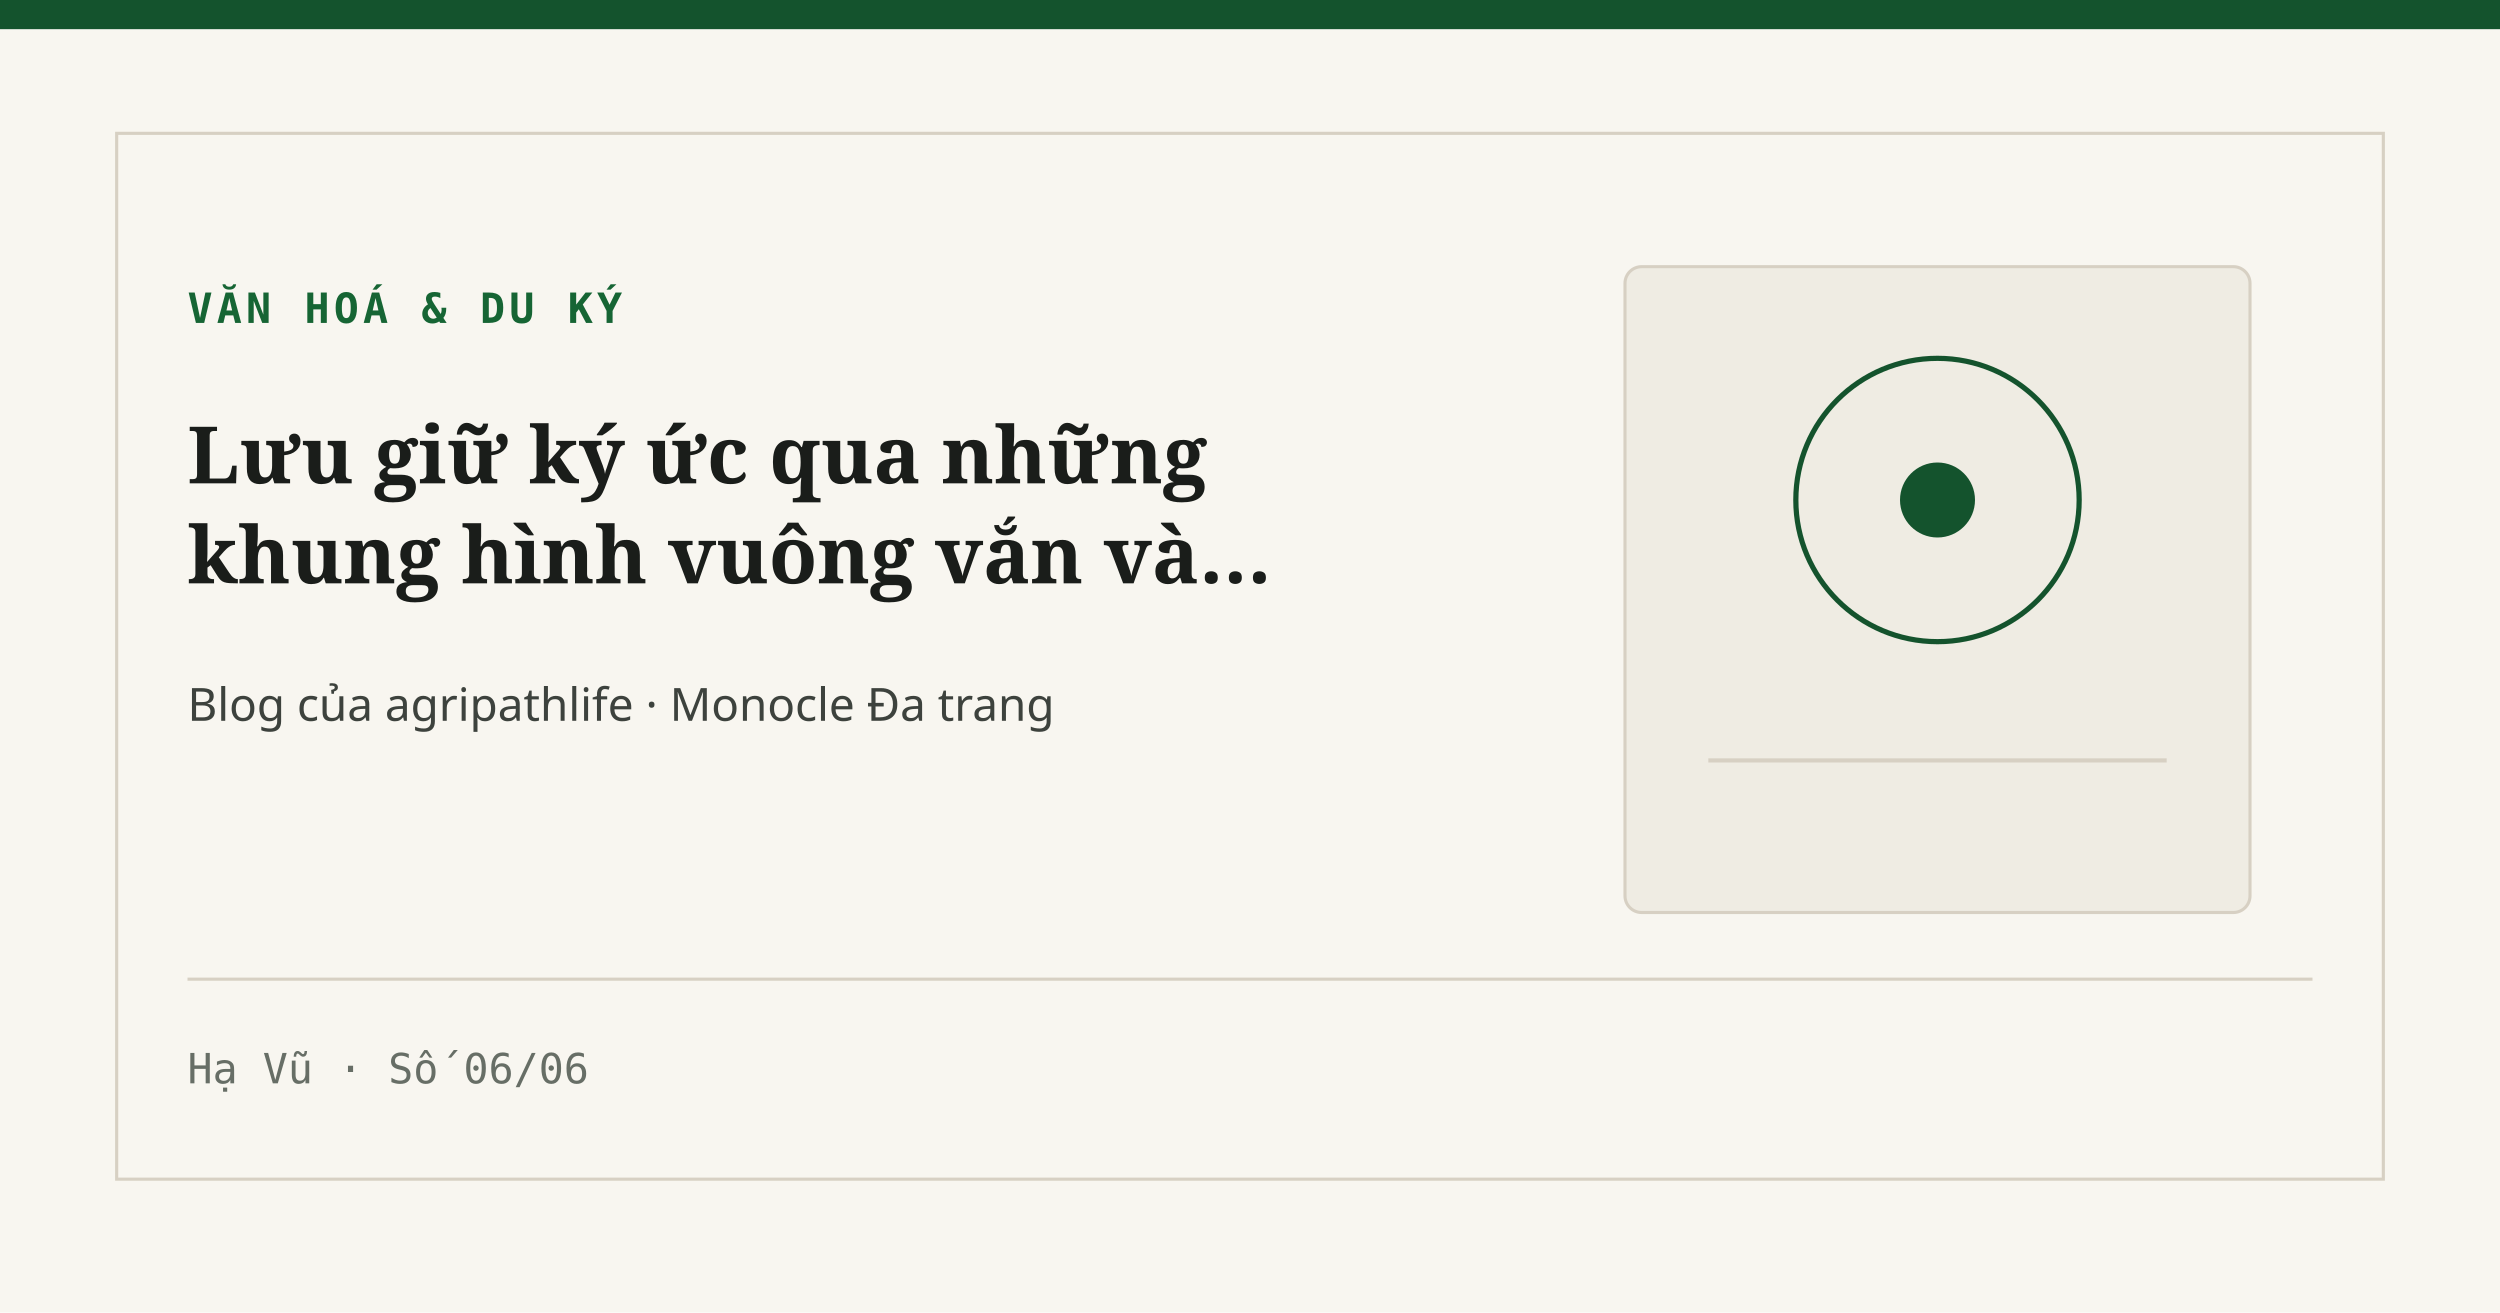
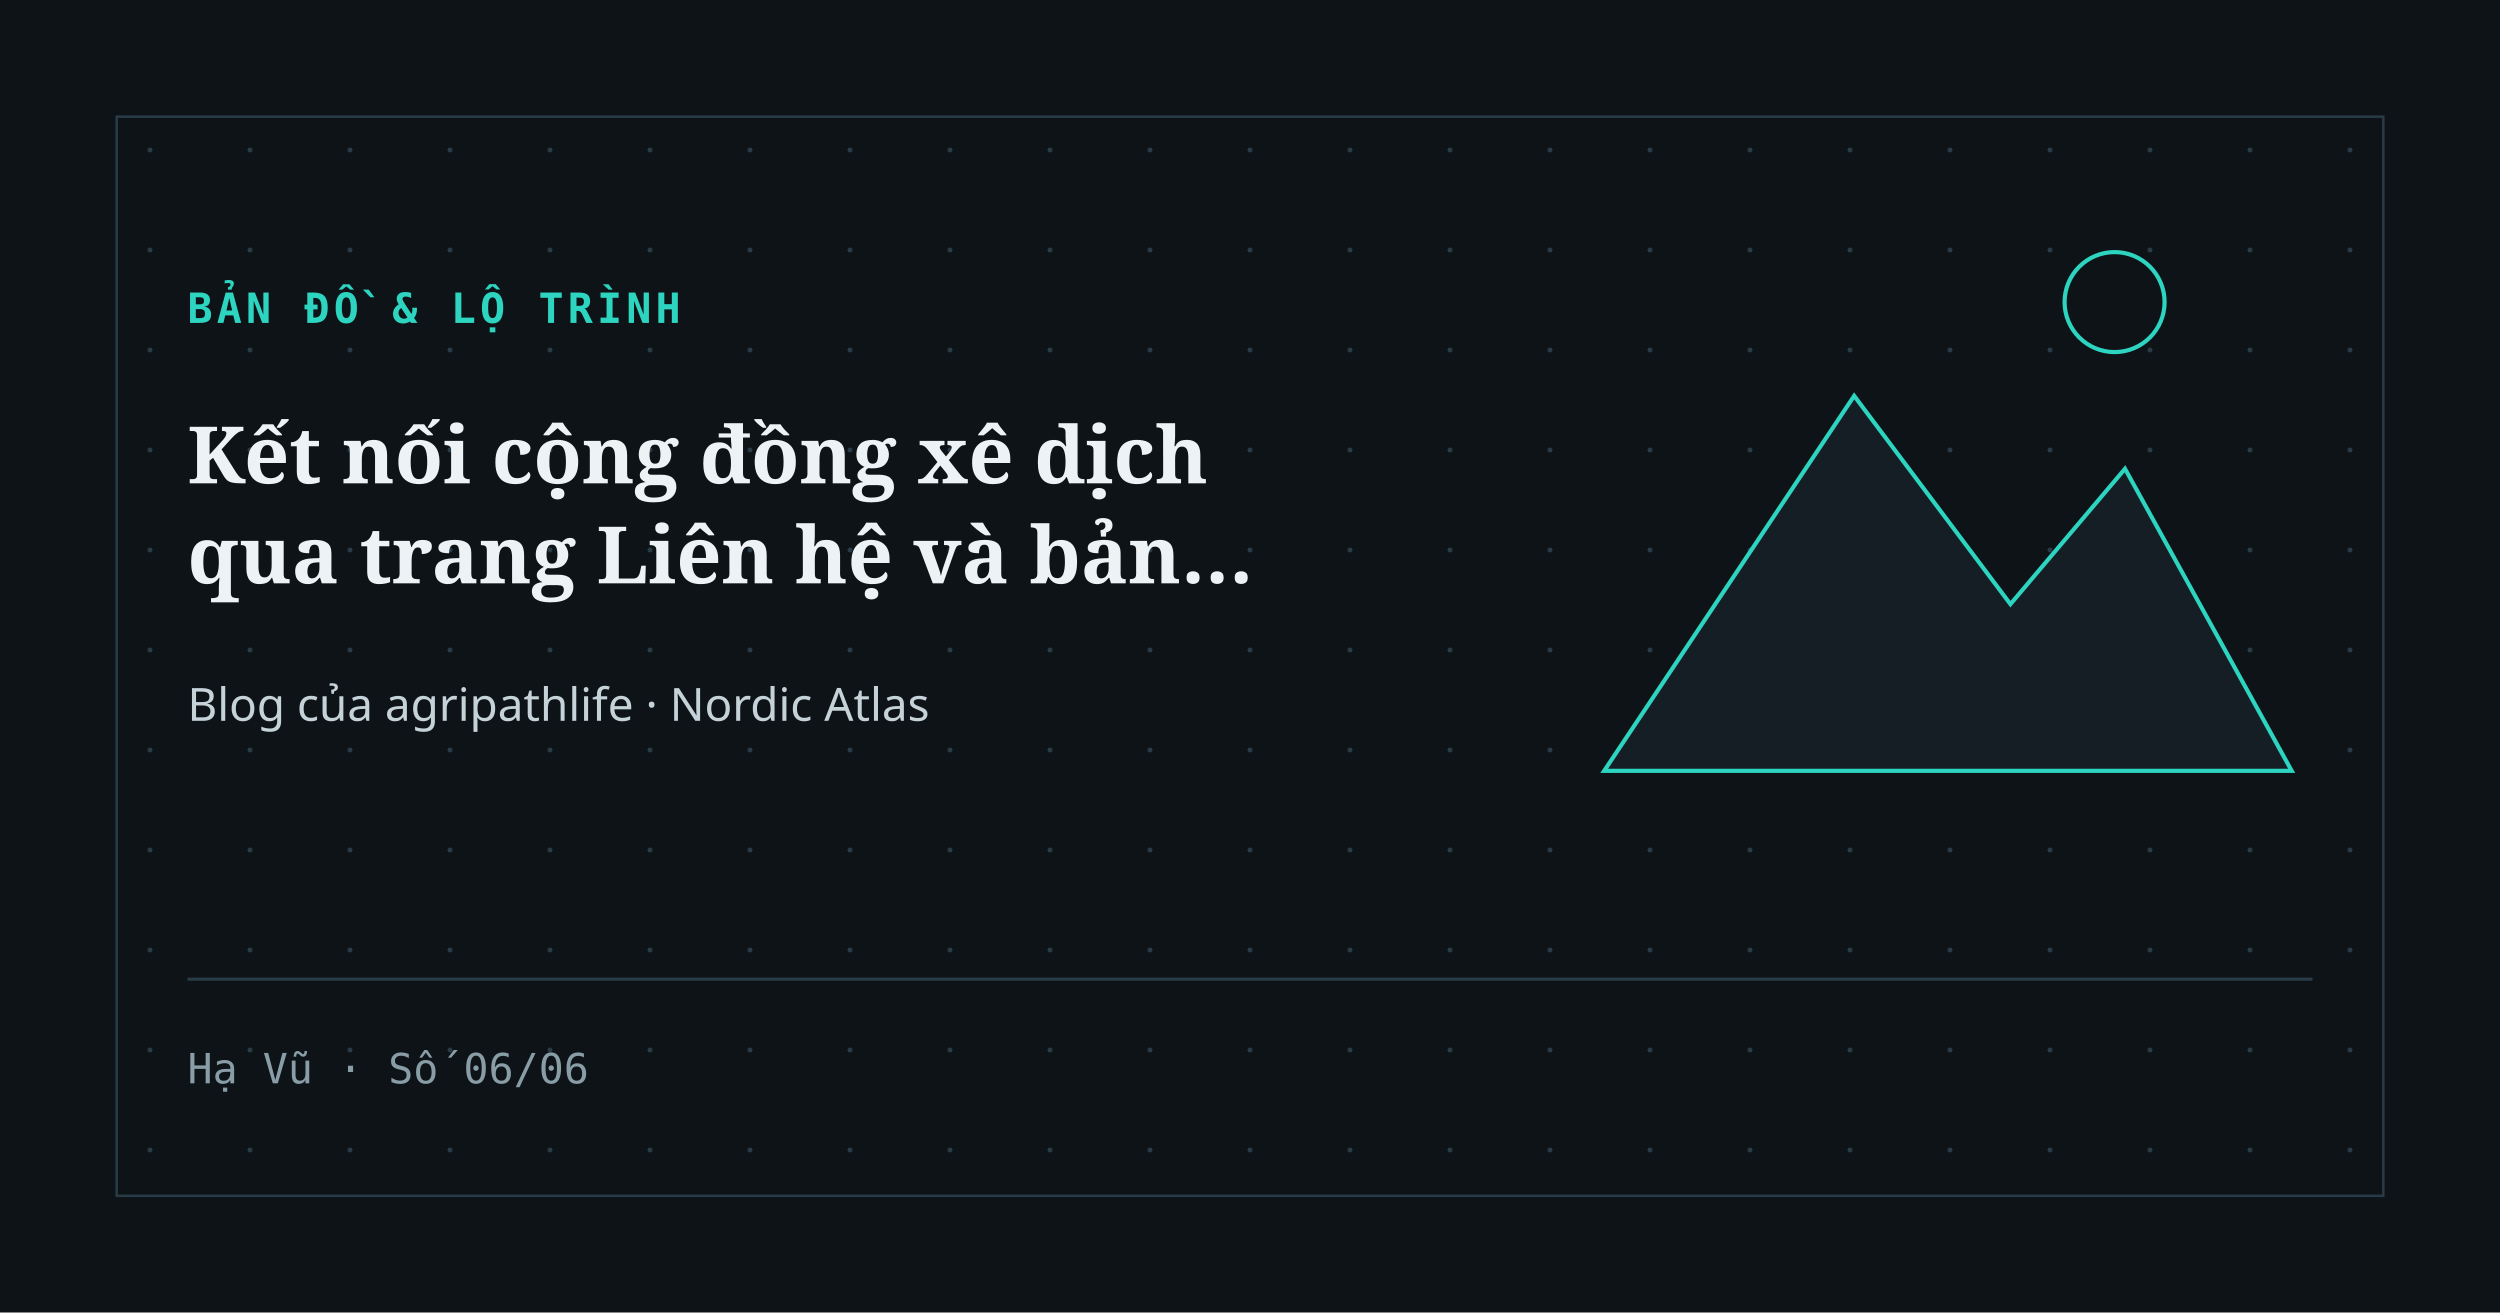
<svg xmlns="http://www.w3.org/2000/svg" width="1200" height="630" viewBox="0 0 1200 630" fill="none">
-   <rect width="1200" height="630" fill="#F8F6F0" />
-   <rect x="0" y="0" width="1200" height="14" fill="#14532D" />
-   <rect x="56" y="64" width="1088" height="502" fill="none" stroke="#D7D0C3" stroke-width="1.5" />
-   <rect x="780" y="128" width="300" height="310" rx="8" fill="#EFECE3" stroke="#D7D0C3" stroke-width="1.5" />
-   <circle cx="930" cy="240" r="68" fill="none" stroke="#14532D" stroke-width="2.5" />
-   <circle cx="930" cy="240" r="18" fill="#14532D" />
-   <line x1="820" y1="365" x2="1040" y2="365" stroke="#D7D0C3" stroke-width="2" />
-   <text x="90" y="155" font-family="monospace" font-size="20" font-weight="700" letter-spacing="2" fill="#166534">VĂN HOÁ &amp; DU KÝ</text>
-   <text x="90" y="232" font-family="Georgia, serif" font-weight="700" font-size="38" fill="#1A1D1A">
-     <tspan x="90" dy="0">Lưu giữ ký ức qua những</tspan>
-     <tspan x="90" dy="48">khung hình vuông vắn và…</tspan>
+   <rect width="1200" height="630" fill="#0D1317" />
+   <defs>
+     <pattern id="atlas-6" width="48" height="48" patternUnits="userSpaceOnUse">
+       <circle cx="24" cy="24" r="1.2" fill="#293B46" />
+     </pattern>
+   </defs>
+   <rect x="56" y="56" width="1088" height="518" fill="url(#atlas-6)" stroke="#293B46" stroke-width="1.2" />
+   <path d="M770 370 L890 190 L965 290 L1020 225 L1100 370 Z" fill="#141E24" stroke="#2DD4BF" stroke-width="2" />
+   <circle cx="1015" cy="145" r="24" fill="none" stroke="#2DD4BF" stroke-width="2" />
+   <text x="90" y="155" font-family="monospace" font-size="20" font-weight="700" letter-spacing="2" fill="#2DD4BF">BẢN ĐỒ &amp; LỘ TRÌNH</text>
+   <text x="90" y="232" font-family="Georgia, serif" font-weight="700" font-size="38" fill="#EDF2F4">
+     <tspan x="90" dy="0">Kết nối cộng đồng xê dịch</tspan>
+     <tspan x="90" dy="48">qua trang Liên hệ và bản…</tspan>
  </text>
-   <text x="90" y="346" font-family="sans-serif" font-size="22" fill="#3D423D">Blog của agripathlife · Monocle Đa trang</text>
-   <line x1="90" y1="470" x2="1110" y2="470" stroke="#D7D0C3" stroke-width="1.5" />
-   <text x="90" y="520" font-family="monospace" font-size="20" fill="#676E66">Hạ Vũ · Số 06/06</text>
+   <text x="90" y="346" font-family="sans-serif" font-size="22" fill="#C5D3D9">Blog của agripathlife · Nordic Atlas</text>
+   <line x1="90" y1="470" x2="1110" y2="470" stroke="#293B46" stroke-width="1.5" />
+   <text x="90" y="520" font-family="monospace" font-size="20" fill="#889DA6">Hạ Vũ · Số 06/06</text>
</svg>
